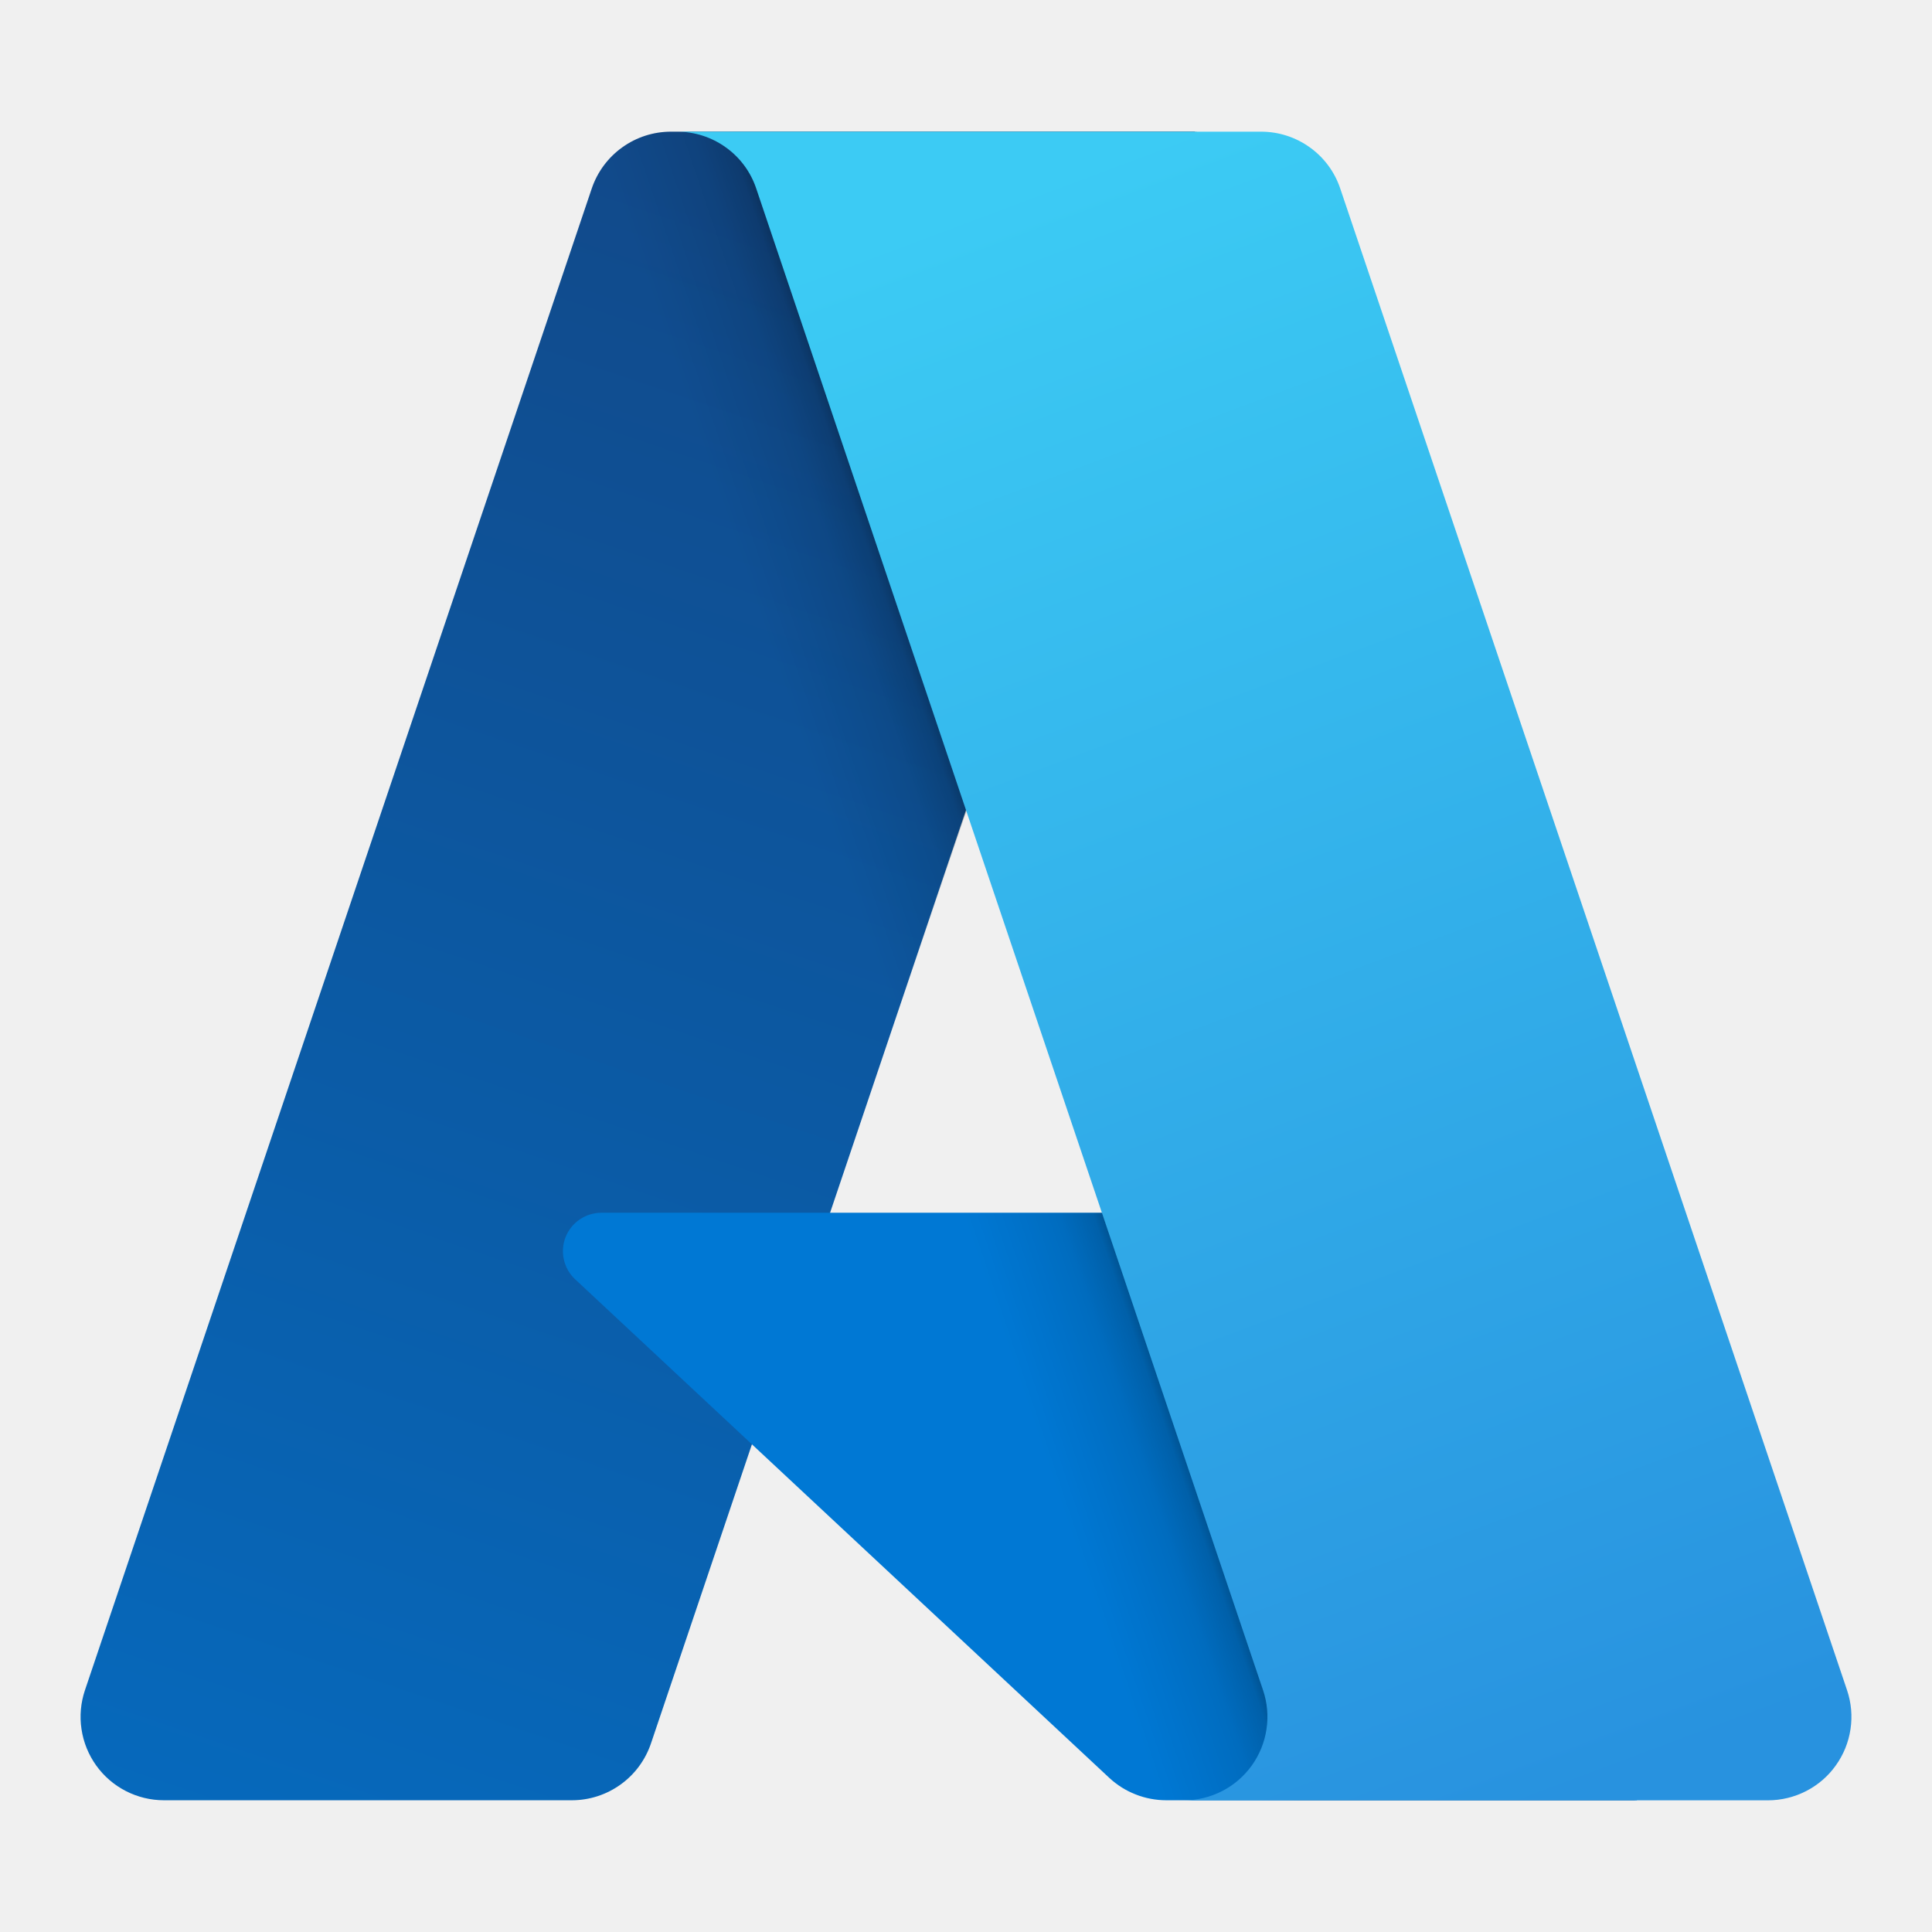
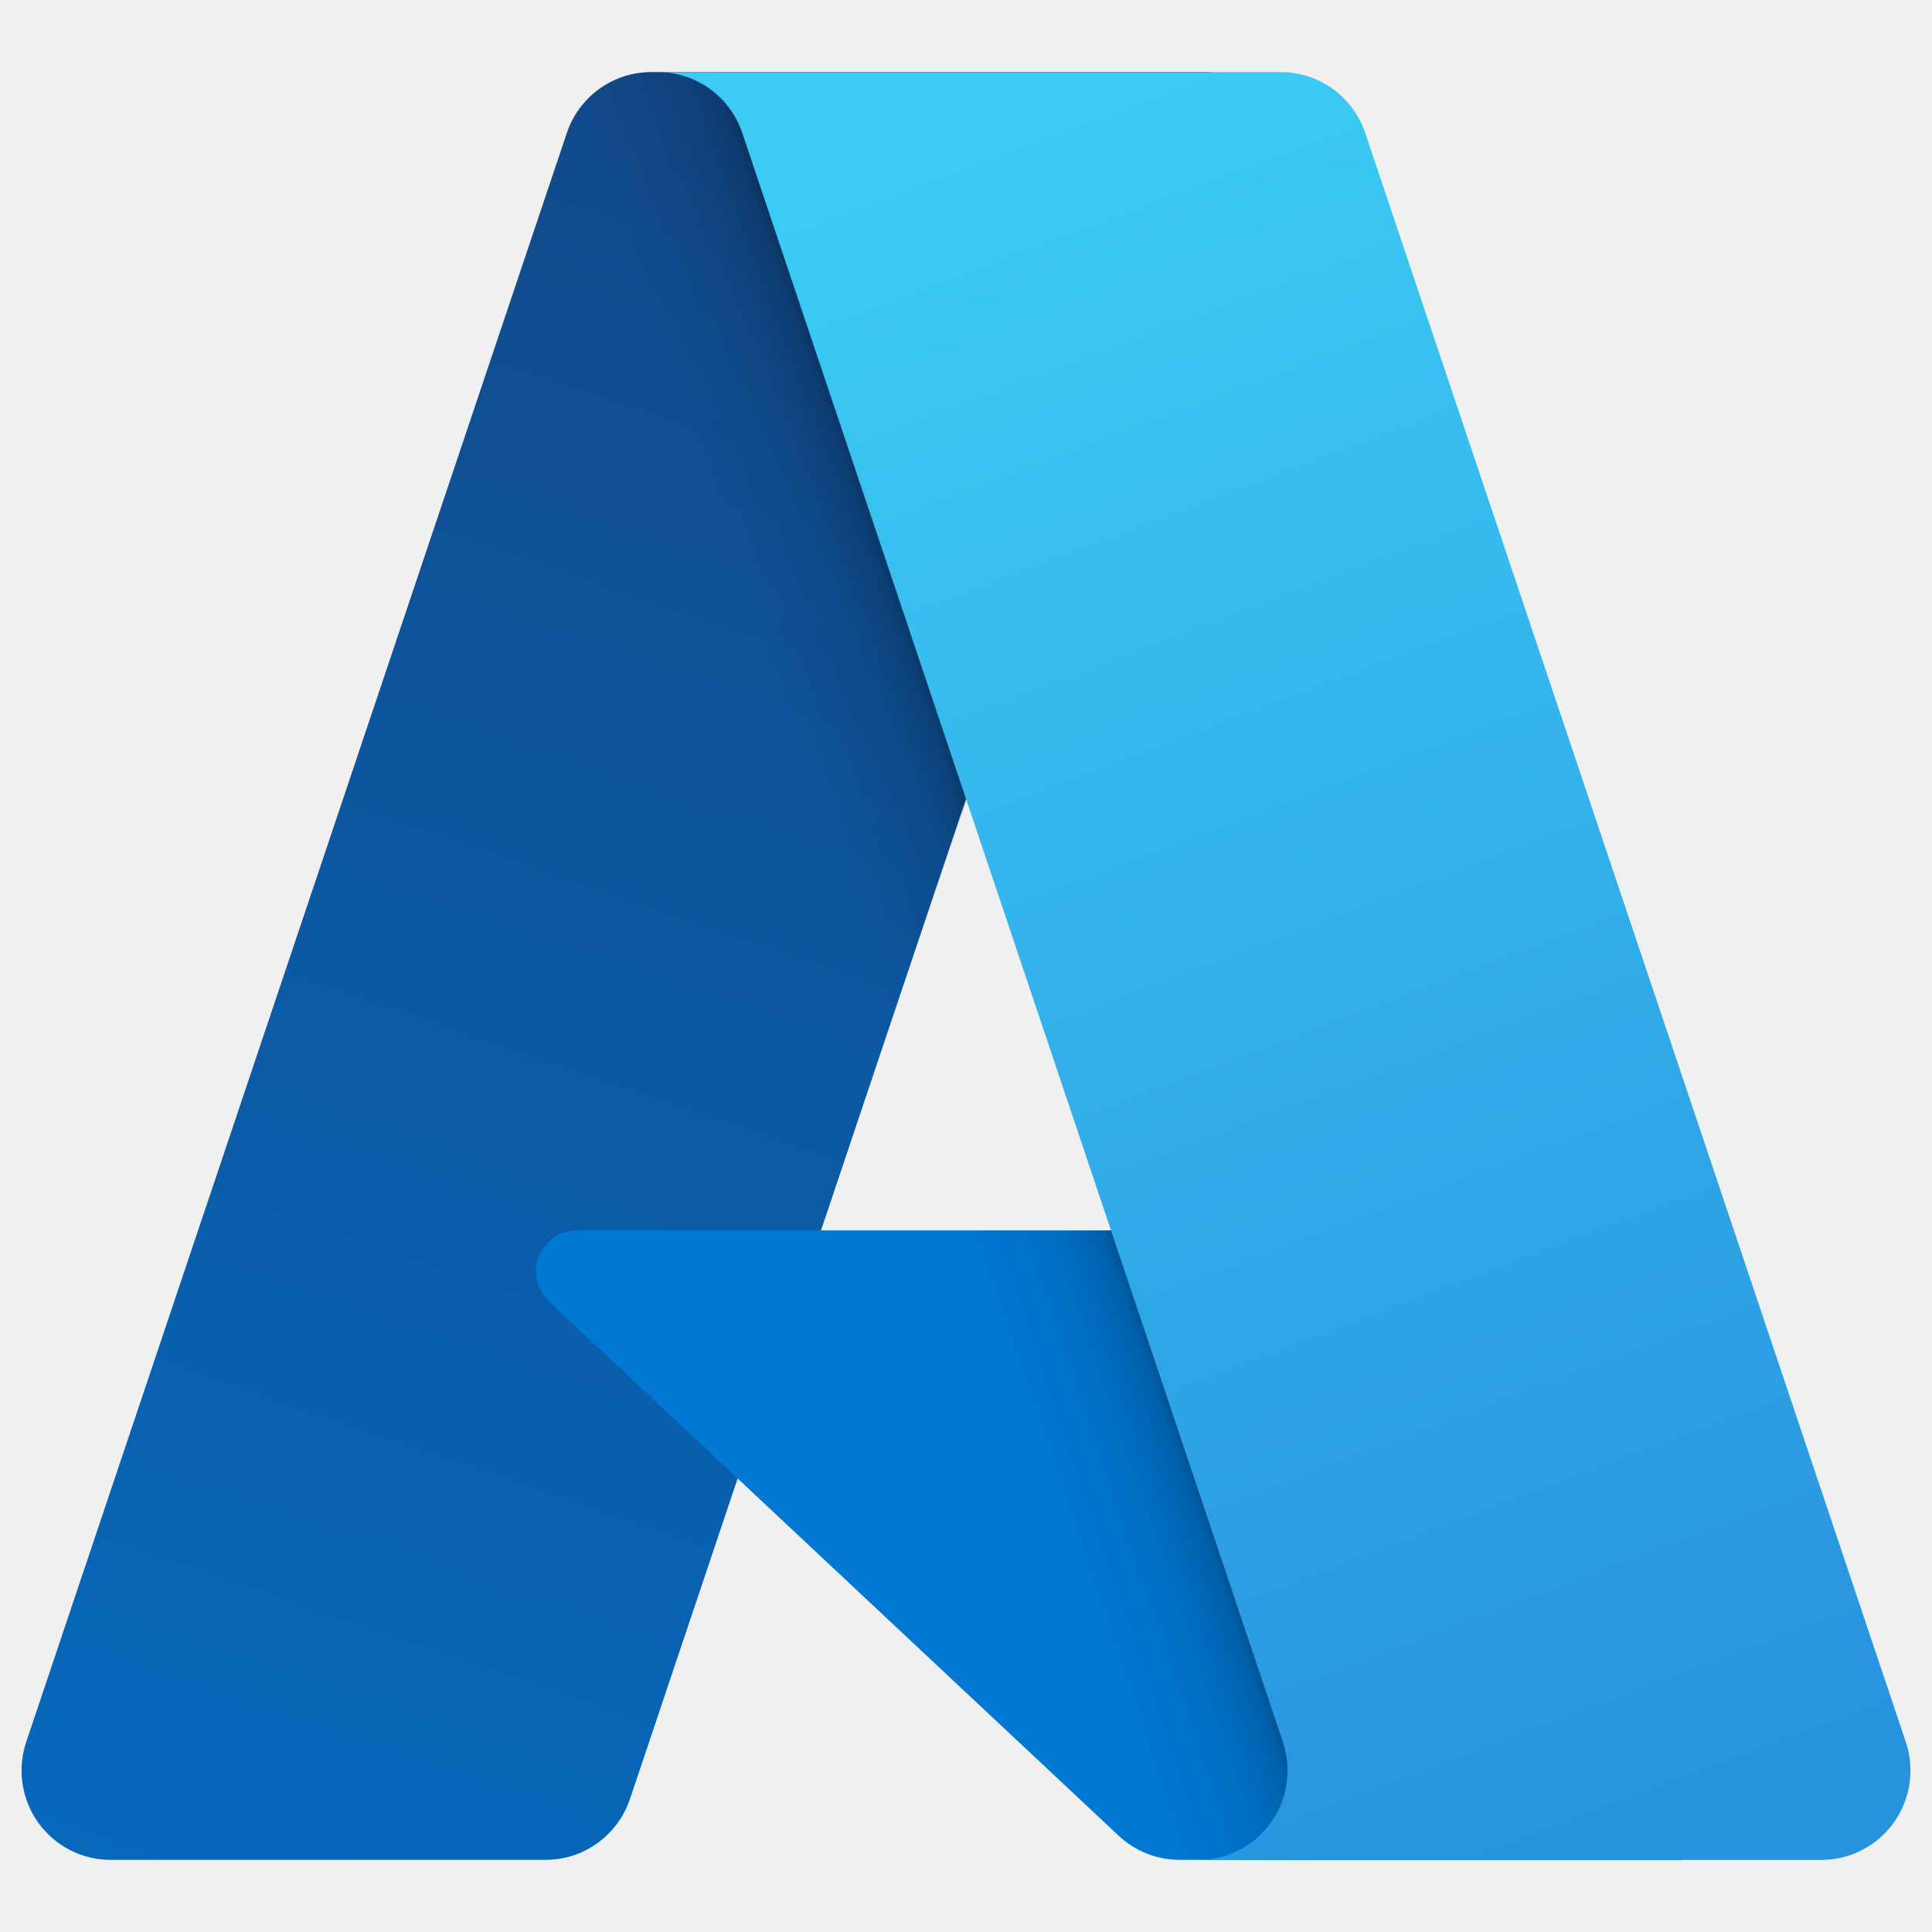
<svg xmlns="http://www.w3.org/2000/svg" width="32" height="32" viewBox="0 0 32 32" fill="none">
-   <path d="M11.113 2.181H19.792L10.782 28.877C10.689 29.151 10.513 29.39 10.278 29.558C10.043 29.727 9.761 29.818 9.471 29.818H2.716C2.497 29.818 2.281 29.766 2.086 29.666C1.89 29.566 1.722 29.421 1.594 29.243C1.466 29.064 1.382 28.858 1.35 28.641C1.317 28.424 1.337 28.203 1.407 27.995L9.801 3.123C9.894 2.848 10.07 2.61 10.306 2.441C10.541 2.272 10.823 2.181 11.113 2.181Z" fill="url(#paint0_linear_44_12)" />
-   <path d="M23.725 20.087H9.962C9.834 20.087 9.709 20.125 9.603 20.197C9.497 20.269 9.415 20.371 9.368 20.49C9.321 20.609 9.311 20.74 9.34 20.865C9.368 20.989 9.433 21.103 9.527 21.19L18.371 29.445C18.628 29.685 18.967 29.818 19.319 29.818H27.113L23.725 20.087Z" fill="#0078D4" />
-   <path d="M11.113 2.181C10.82 2.18 10.534 2.273 10.298 2.445C10.062 2.618 9.886 2.862 9.798 3.141L1.417 27.972C1.343 28.181 1.319 28.404 1.349 28.624C1.379 28.844 1.461 29.053 1.589 29.234C1.717 29.415 1.886 29.563 2.083 29.664C2.28 29.766 2.498 29.819 2.72 29.818H9.649C9.907 29.772 10.148 29.659 10.348 29.489C10.548 29.319 10.699 29.099 10.786 28.852L12.457 23.926L18.427 29.494C18.677 29.701 18.991 29.816 19.316 29.818H27.08L23.675 20.087L13.748 20.089L19.823 2.181H11.113Z" fill="url(#paint1_linear_44_12)" />
-   <path d="M22.198 3.121C22.106 2.847 21.93 2.609 21.695 2.441C21.46 2.272 21.178 2.181 20.889 2.181H11.216C11.505 2.181 11.787 2.272 12.022 2.441C12.257 2.609 12.433 2.847 12.525 3.121L20.92 27.995C20.99 28.203 21.01 28.424 20.977 28.641C20.945 28.858 20.861 29.064 20.733 29.243C20.605 29.421 20.437 29.566 20.242 29.666C20.046 29.766 19.83 29.819 19.611 29.819H29.284C29.503 29.819 29.72 29.766 29.915 29.666C30.11 29.566 30.279 29.421 30.406 29.242C30.534 29.064 30.618 28.858 30.65 28.641C30.683 28.424 30.663 28.203 30.593 27.995L22.198 3.121Z" fill="url(#paint2_linear_44_12)" />
+   <g clip-path="url(#clip0_45_17)">
+     <path d="M10.787 1.194H20.045L10.434 29.797C10.335 30.091 10.147 30.346 9.896 30.527C9.646 30.708 9.345 30.805 9.036 30.805H1.831C1.597 30.805 1.366 30.75 1.158 30.642C0.95 30.535 0.77 30.379 0.633 30.189C0.497 29.998 0.408 29.777 0.373 29.544C0.338 29.312 0.359 29.075 0.434 28.852L9.388 2.203C9.487 1.909 9.675 1.653 9.926 1.472C10.177 1.291 10.478 1.194 10.787 1.194Z" fill="url(#paint0_linear_45_17)" />
+     <path d="M24.24 20.379H9.559C9.423 20.379 9.289 20.42 9.176 20.497C9.064 20.574 8.976 20.683 8.926 20.811C8.876 20.939 8.866 21.078 8.896 21.212C8.926 21.346 8.995 21.467 9.095 21.561L18.529 30.405C18.803 30.662 19.165 30.805 19.541 30.805H27.854L24.24 20.379Z" fill="#0078D4" />
+     <path d="M10.787 1.194C10.475 1.193 10.17 1.292 9.918 1.477C9.666 1.662 9.479 1.923 9.385 2.223L0.445 28.828C0.365 29.051 0.34 29.291 0.372 29.526C0.404 29.761 0.492 29.985 0.628 30.179C0.764 30.373 0.945 30.532 1.155 30.64C1.365 30.749 1.598 30.806 1.835 30.805H9.226C9.501 30.756 9.758 30.634 9.971 30.452C10.184 30.27 10.345 30.035 10.438 29.77L12.221 24.492L18.589 30.458C18.856 30.68 19.19 30.802 19.537 30.805H27.819L24.186 20.379L13.598 20.381L20.078 1.194H10.787Z" fill="url(#paint1_linear_45_17)" />
+     <path d="M22.612 2.201C22.513 1.908 22.325 1.653 22.075 1.472C21.824 1.291 21.523 1.194 21.215 1.194H10.897C11.206 1.194 11.506 1.291 11.757 1.472C12.007 1.653 12.195 1.908 12.294 2.201L21.248 28.851C21.323 29.074 21.344 29.312 21.309 29.544C21.275 29.777 21.185 29.997 21.049 30.189C20.912 30.379 20.733 30.535 20.524 30.642C20.316 30.75 20.085 30.806 19.851 30.806H30.17C30.404 30.806 30.634 30.75 30.842 30.642C31.051 30.535 31.23 30.379 31.367 30.188C31.503 29.997 31.593 29.776 31.627 29.544C31.662 29.311 31.641 29.074 31.566 28.851L22.612 2.201Z" fill="url(#paint2_linear_45_17)" />
+   </g>
  <defs>
-     <linearGradient id="paint0_linear_44_12" x1="14.276" y1="4.229" x2="5.262" y2="30.858" gradientUnits="userSpaceOnUse">
+     <linearGradient id="paint0_linear_45_17" x1="14.161" y1="3.389" x2="4.469" y2="31.893" gradientUnits="userSpaceOnUse">
      <stop stop-color="#114A8B" />
      <stop offset="1" stop-color="#0669BC" />
    </linearGradient>
-     <linearGradient id="paint1_linear_44_12" x1="17.092" y1="16.639" x2="15.007" y2="17.344" gradientUnits="userSpaceOnUse">
+     <linearGradient id="paint1_linear_45_17" x1="17.165" y1="16.685" x2="14.938" y2="17.434" gradientUnits="userSpaceOnUse">
      <stop stop-opacity="0.3" />
      <stop offset="0.071" stop-opacity="0.2" />
      <stop offset="0.321" stop-opacity="0.1" />
      <stop offset="0.623" stop-opacity="0.05" />
      <stop offset="1" stop-opacity="0" />
    </linearGradient>
-     <linearGradient id="paint2_linear_44_12" x1="15.945" y1="3.453" x2="25.839" y2="29.813" gradientUnits="userSpaceOnUse">
+     <linearGradient id="paint2_linear_45_17" x1="15.941" y1="2.556" x2="26.578" y2="30.768" gradientUnits="userSpaceOnUse">
      <stop stop-color="#3CCBF4" />
      <stop offset="1" stop-color="#2892DF" />
    </linearGradient>
+     <clipPath id="clip0_45_17">
+       <rect width="32" height="30" fill="white" transform="translate(0 1)" />
+     </clipPath>
  </defs>
</svg>
